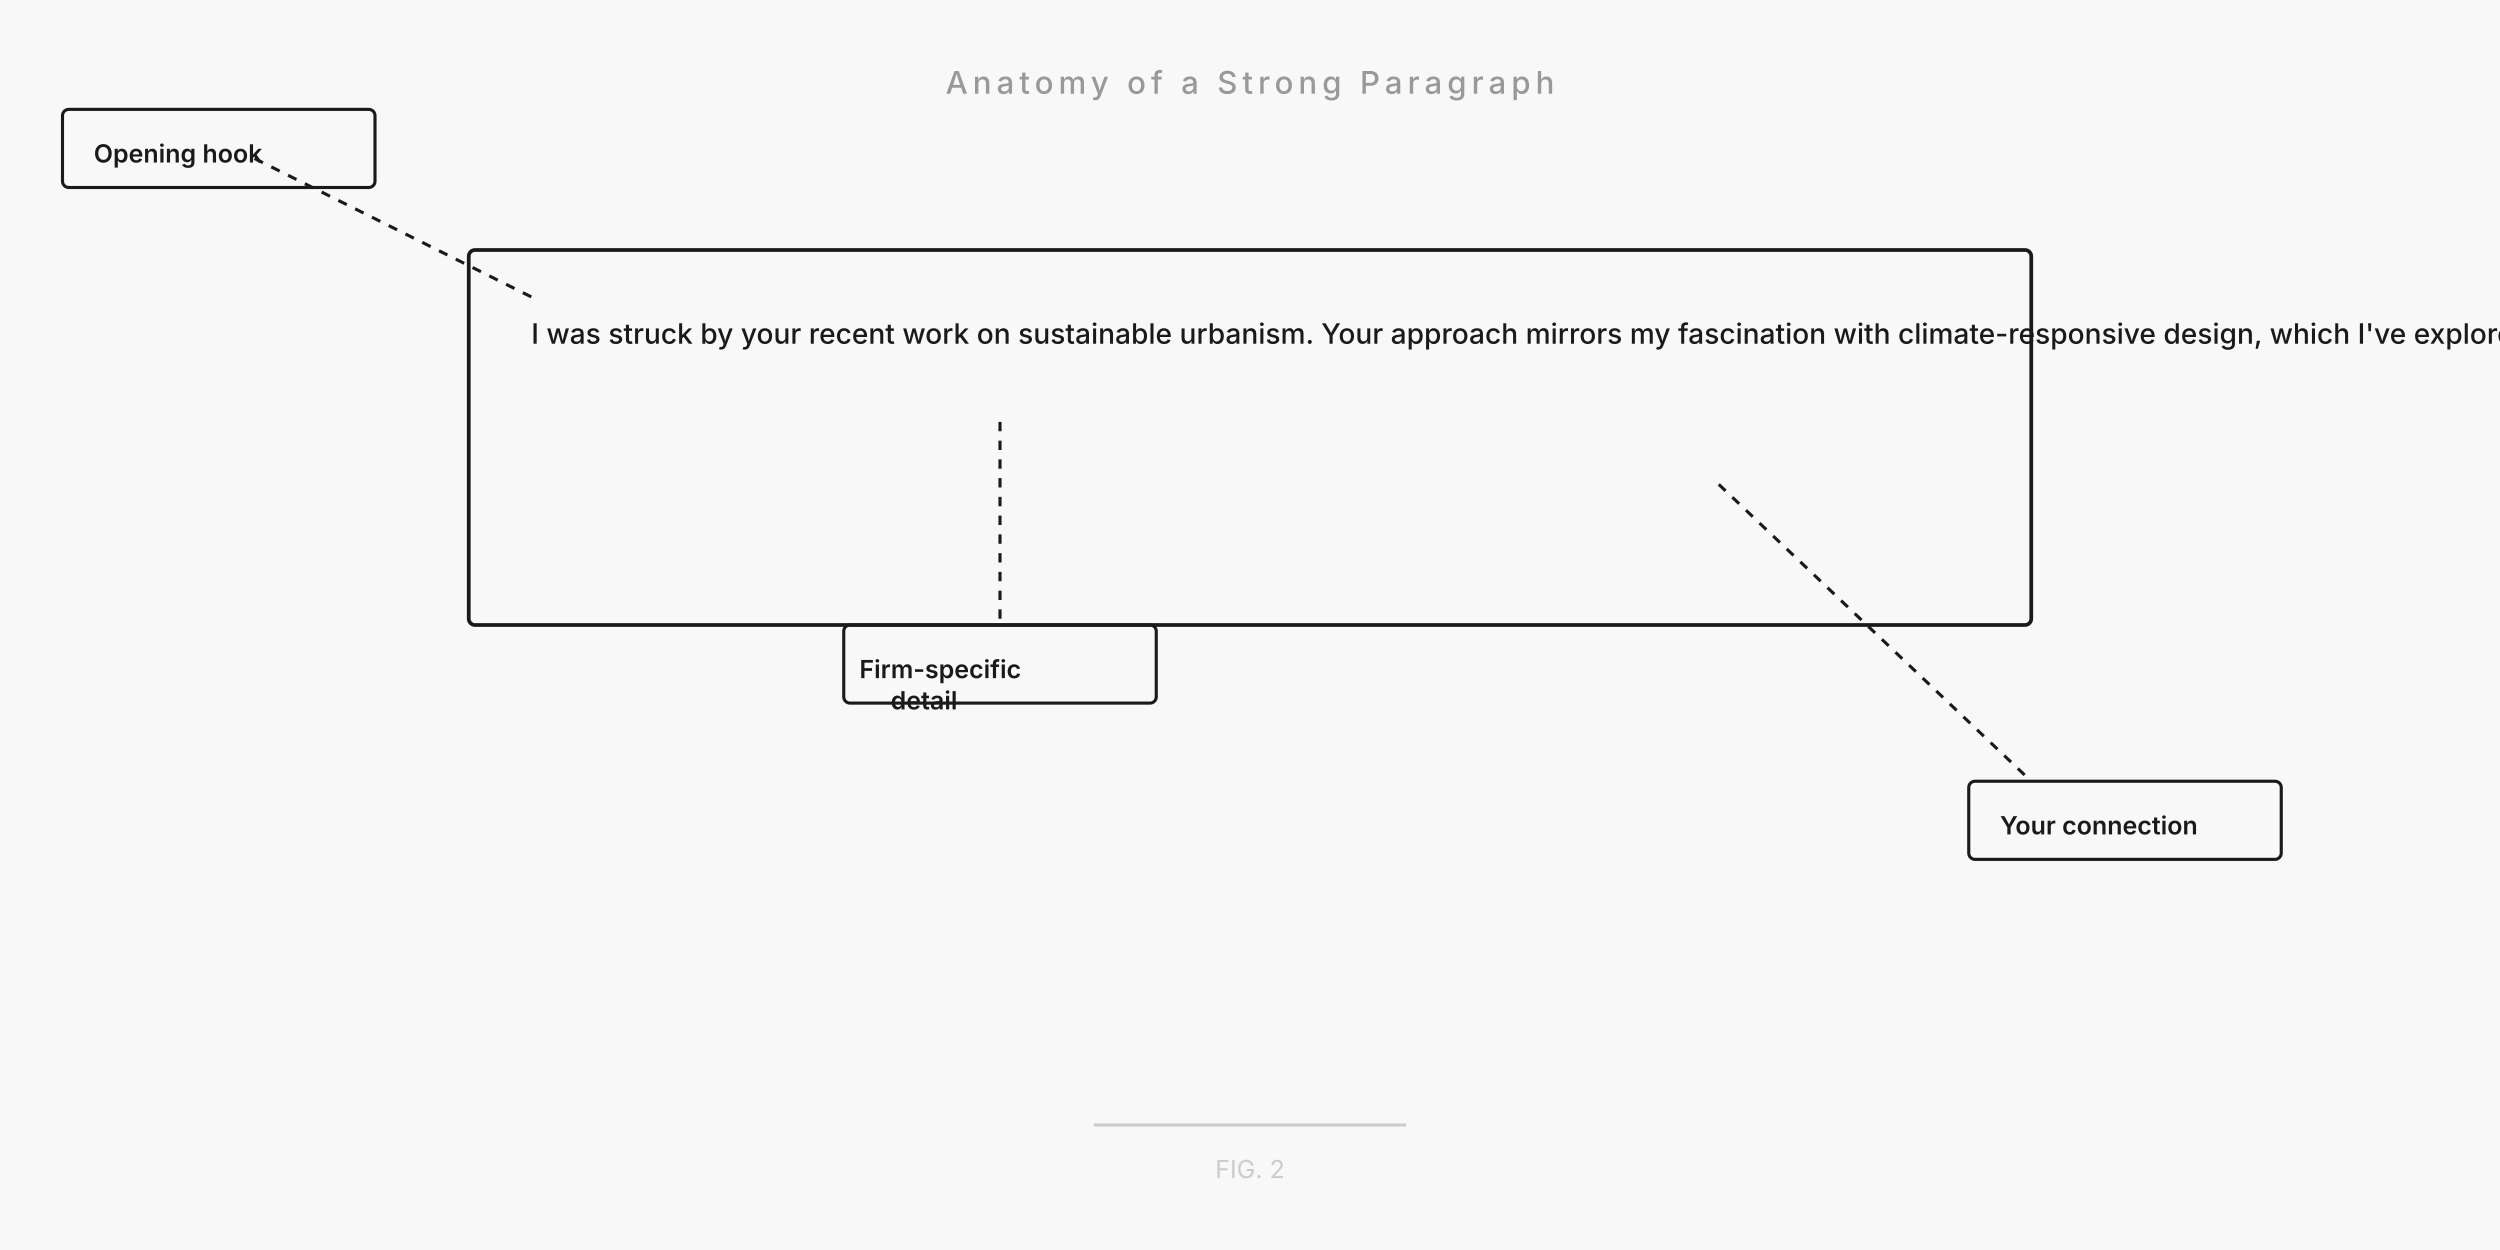
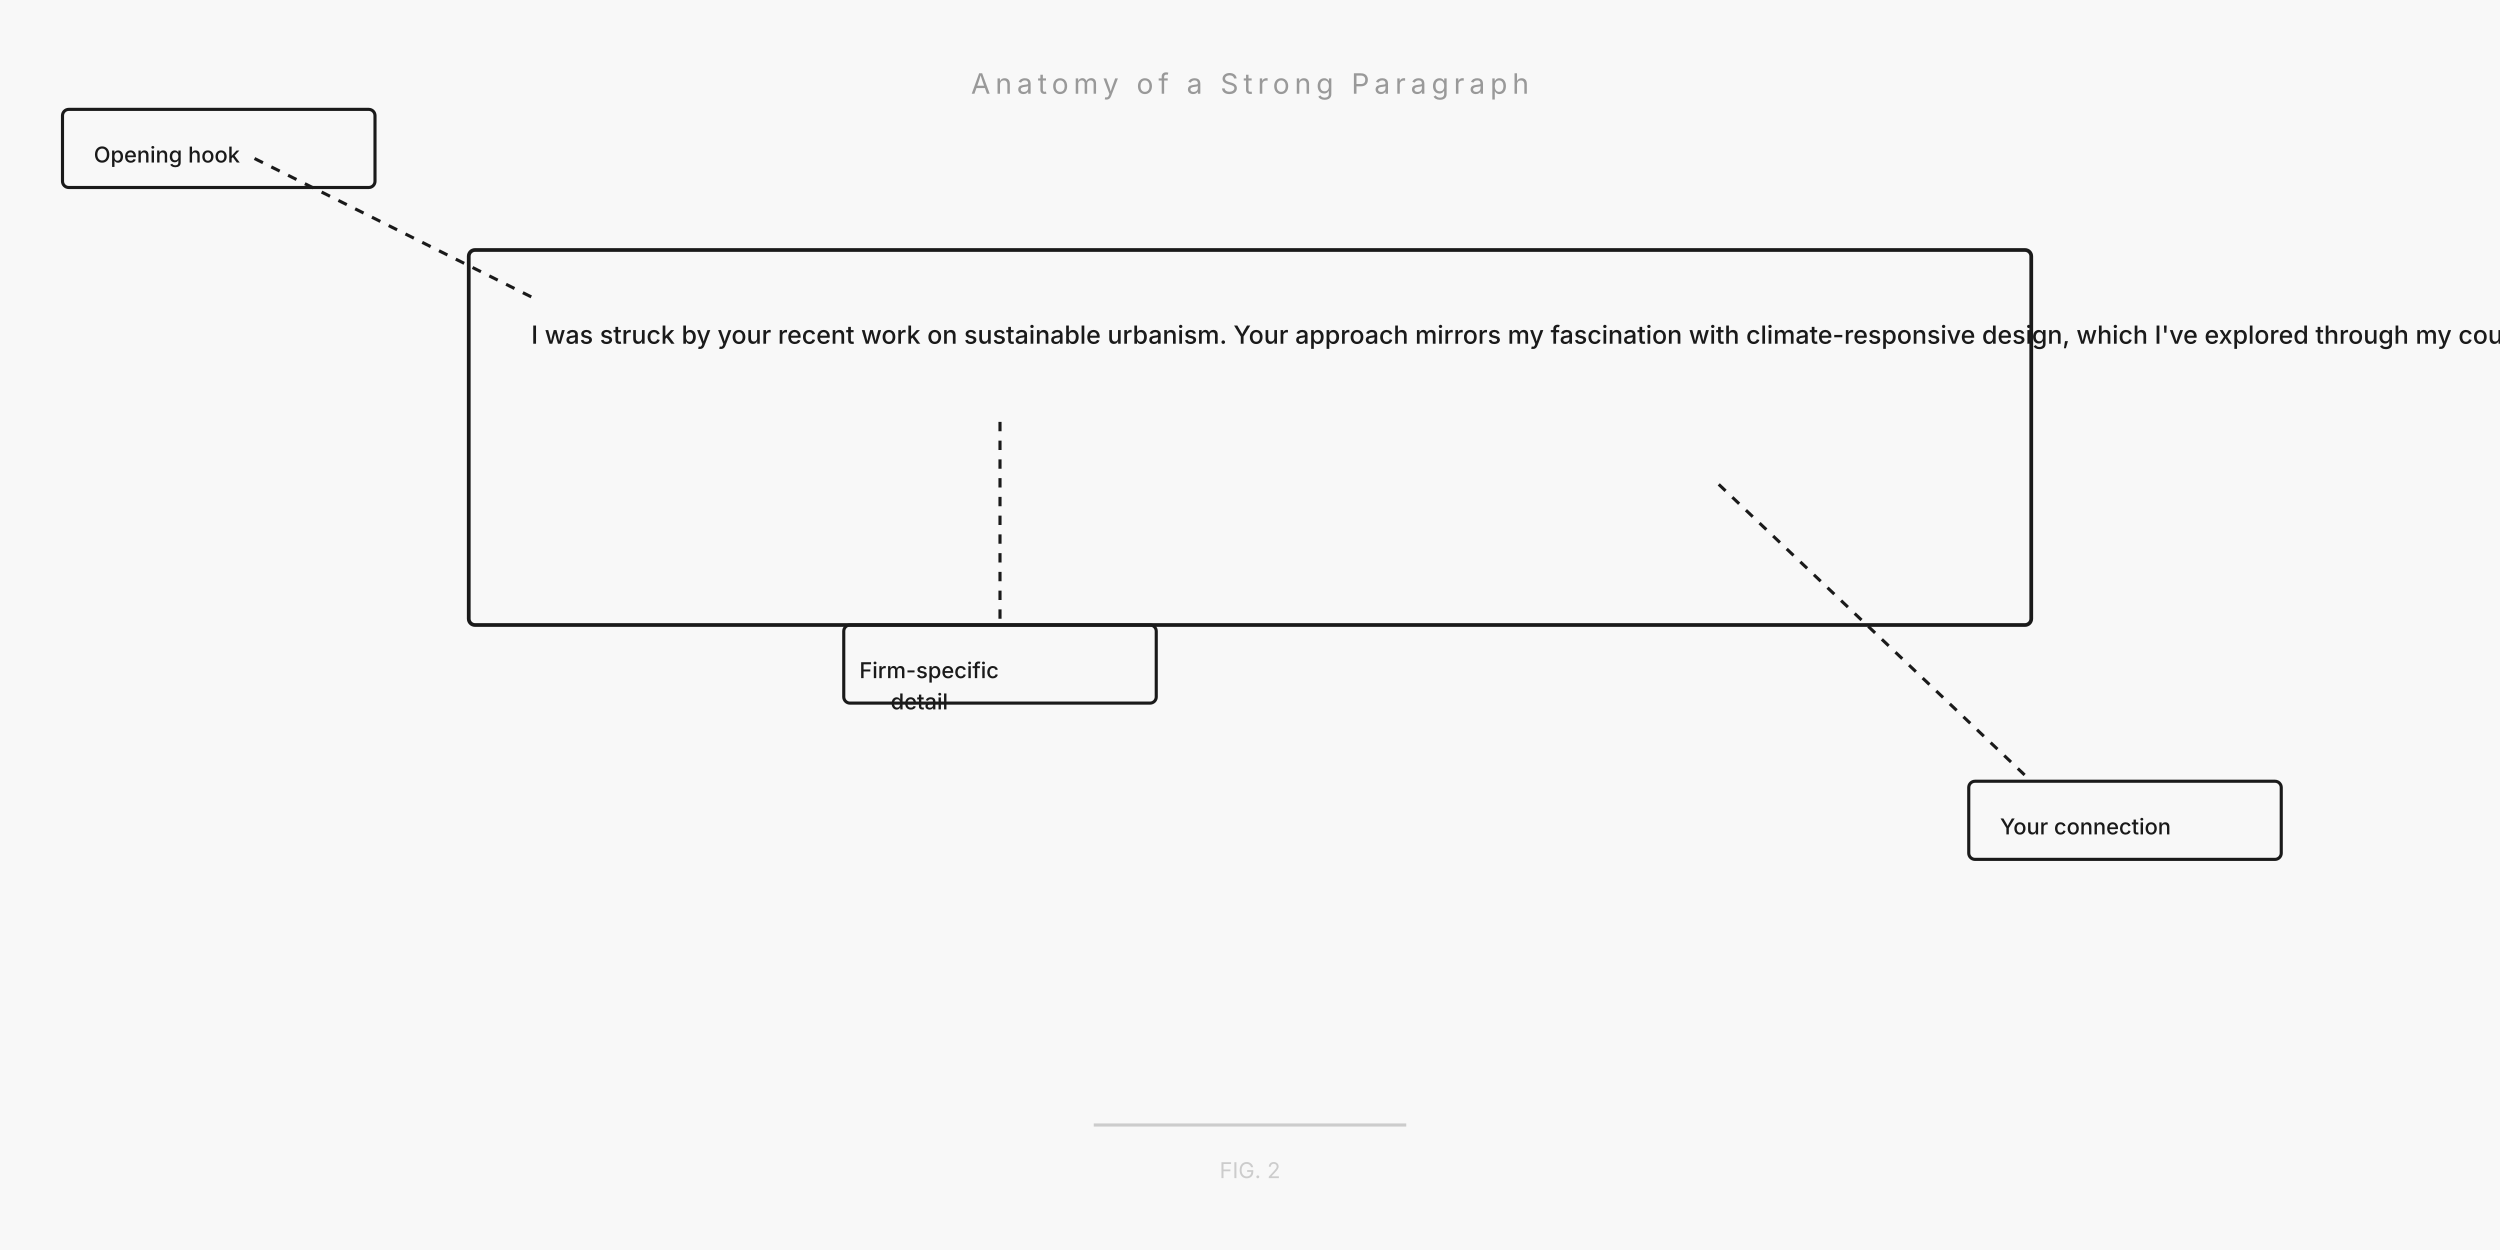
<svg xmlns="http://www.w3.org/2000/svg" viewBox="0 0 800 400">
  <defs>
    <style>
      text { font-family: Inter, -apple-system, system-ui, sans-serif; }
    </style>
  </defs>
  <rect width="800" height="400" fill="#f8f8f8" />
-   <text x="400" y="30" font-size="10" font-weight="500" letter-spacing="1.6" fill="#999" text-anchor="middle" text-transform="uppercase">Anatomy of a Strong Paragraph</text>
+   <text x="400" y="30" font-size="9" font-weight="400" letter-spacing="1.6" fill="#999" text-anchor="middle" text-transform="uppercase">Anatomy of a Strong Paragraph</text>
  <rect x="150" y="80" width="500" height="120" fill="none" stroke="#1a1a1a" stroke-width="1.2" rx="2" />
-   <text x="170" y="110" font-size="9" font-weight="500" fill="#1a1a1a" line-height="1.5">I was struck by your recent work on sustainable urbanism. Your approach mirrors my fascination with climate-responsive design, which I've explored through my coursework at [school]. I'd welcome the chance to apply these interests at [firm].</text>
+   <text x="170" y="110" font-size="8" font-weight="500" fill="#1a1a1a" line-height="1.5">I was struck by your recent work on sustainable urbanism. Your approach mirrors my fascination with climate-responsive design, which I've explored through my coursework at [school]. I'd welcome the chance to apply these interests at [firm].</text>
  <line x1="170" y1="95" x2="80" y2="50" stroke="#1a1a1a" stroke-width="1" stroke-dasharray="3,3" />
  <rect x="20" y="35" width="100" height="25" fill="none" stroke="#1a1a1a" stroke-width="1" rx="2" />
-   <text x="30" y="52" font-size="8" font-weight="600" fill="#1a1a1a">Opening hook</text>
+   <text x="30" y="52" font-size="7" font-weight="500" fill="#1a1a1a">Opening hook</text>
  <line x1="320" y1="135" x2="320" y2="200" stroke="#1a1a1a" stroke-width="1" stroke-dasharray="3,3" />
  <rect x="270" y="200" width="100" height="25" fill="none" stroke="#1a1a1a" stroke-width="1" rx="2" />
-   <text x="275" y="217" font-size="8" font-weight="600" fill="#1a1a1a">Firm-specific</text>
-   <text x="285" y="227" font-size="8" font-weight="600" fill="#1a1a1a">detail</text>
+   <text x="275" y="217" font-size="7" font-weight="500" fill="#1a1a1a">Firm-specific</text>
+   <text x="285" y="227" font-size="7" font-weight="500" fill="#1a1a1a">detail</text>
  <line x1="550" y1="155" x2="650" y2="250" stroke="#1a1a1a" stroke-width="1" stroke-dasharray="3,3" />
  <rect x="630" y="250" width="100" height="25" fill="none" stroke="#1a1a1a" stroke-width="1" rx="2" />
-   <text x="640" y="267" font-size="8" font-weight="600" fill="#1a1a1a">Your connection</text>
+   <text x="640" y="267" font-size="7" font-weight="500" fill="#1a1a1a">Your connection</text>
  <line x1="350" y1="360" x2="450" y2="360" stroke="#ccc" stroke-width="1" />
-   <text x="400" y="377" font-size="8" fill="#ccc" text-anchor="middle">FIG. 2</text>
+   <text x="400" y="377" font-size="7" fill="#ccc" text-anchor="middle">FIG. 2</text>
</svg>
